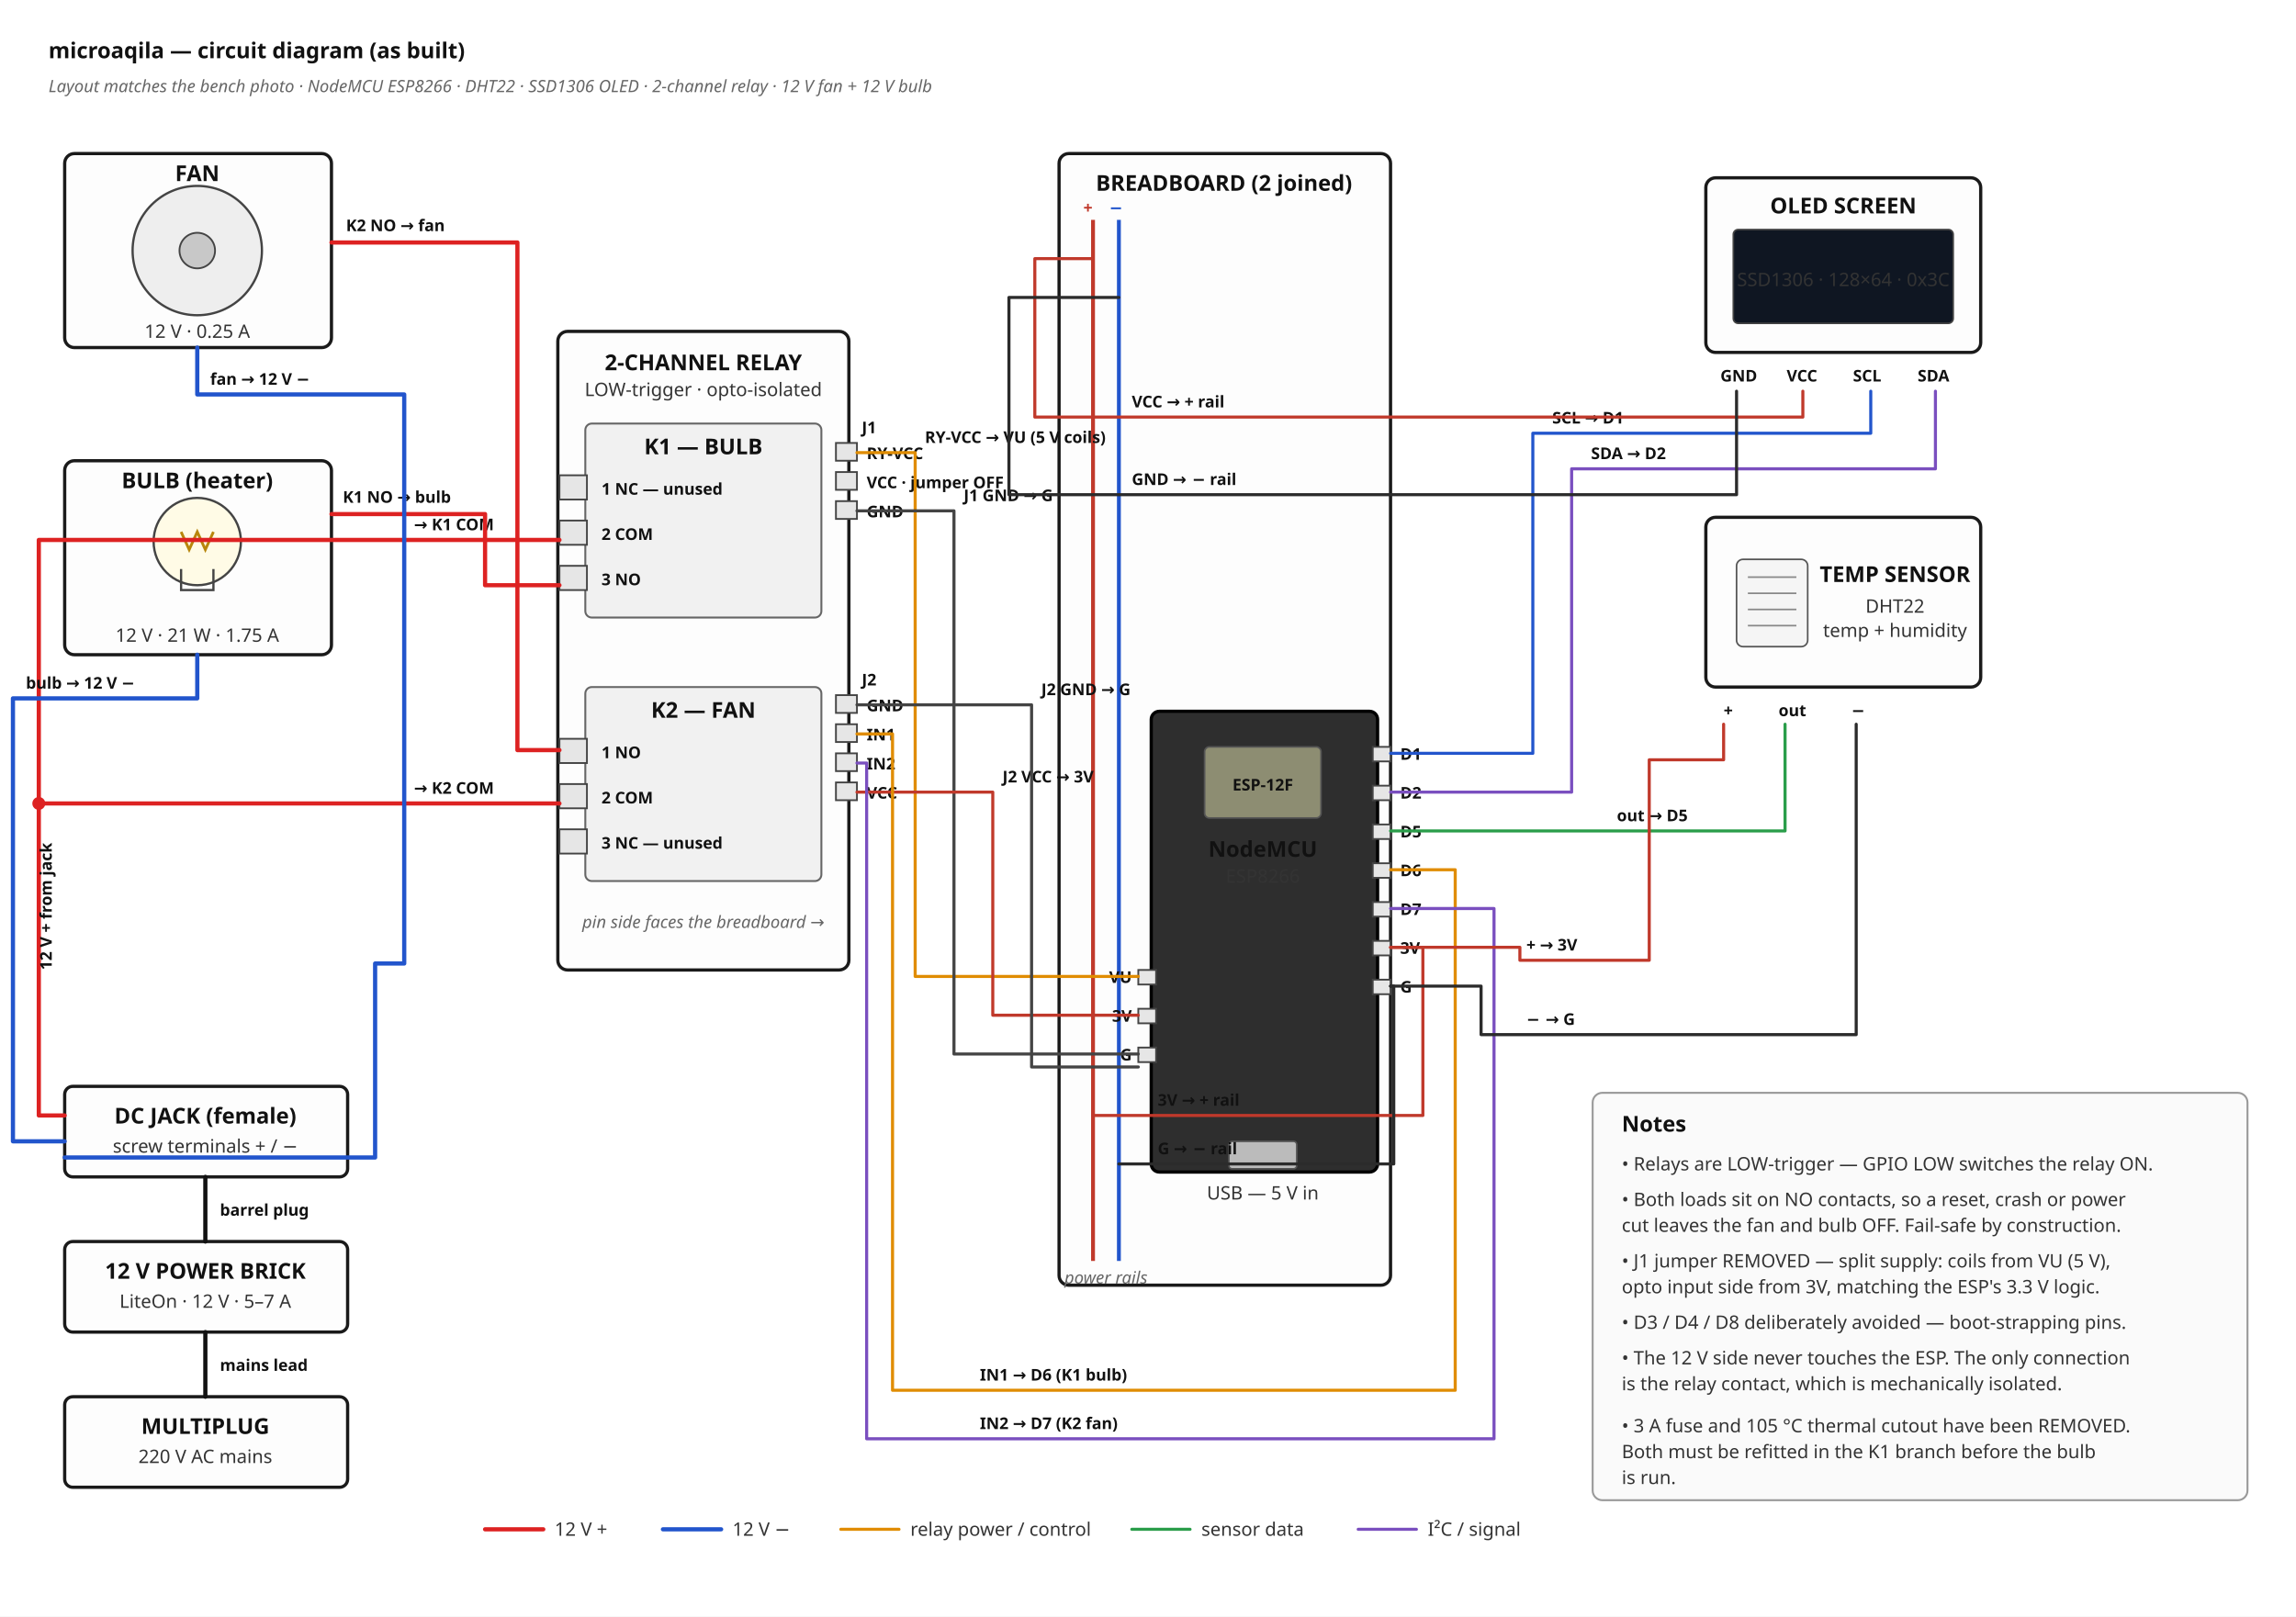
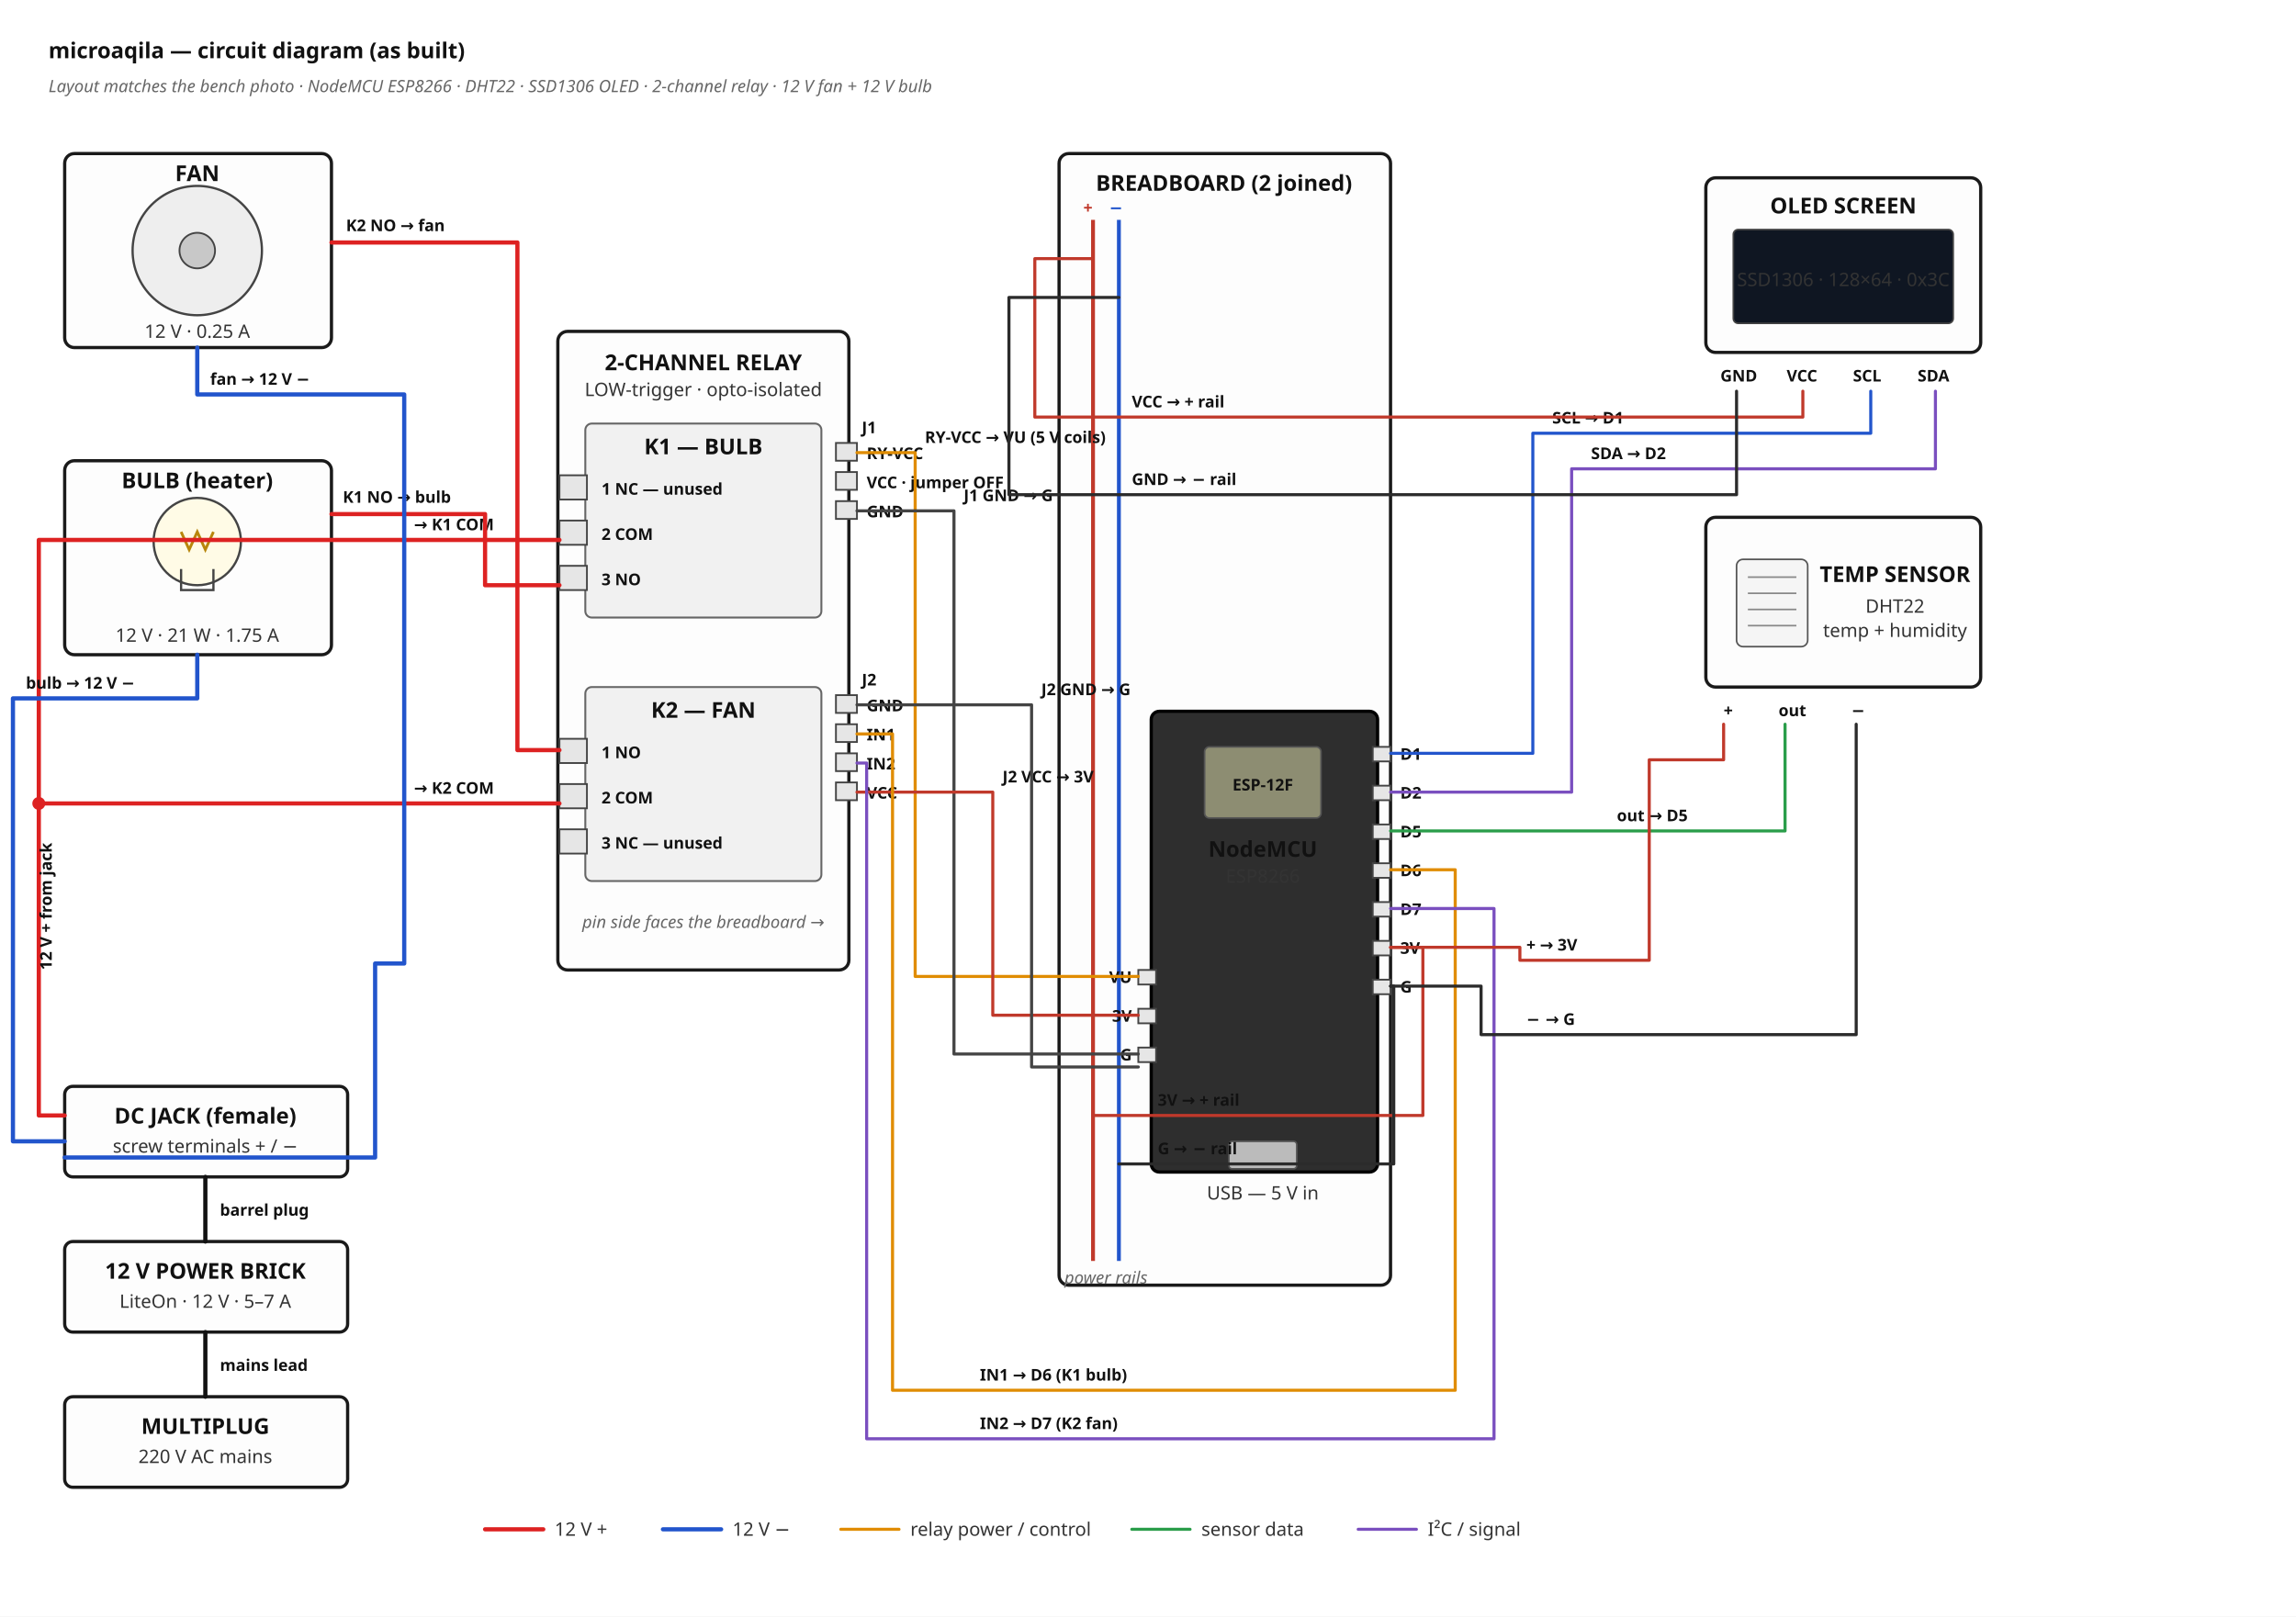
<svg xmlns="http://www.w3.org/2000/svg" viewBox="0 0 1420 1000" width="1420" height="1000" font-family="Segoe UI, system-ui, sans-serif">
  <style>
  .t   { font-size:13.5px; font-weight:700; fill:#111 }
  .s   { font-size:11.5px; fill:#333 }
  .p   { font-size:10px; fill:#111; font-weight:700 }
  .lb  { font-size:10px; font-weight:700 }
  .n   { font-size:10.5px; fill:#666; font-style:italic }
  .box { fill:#fdfdfd; stroke:#1a1a1a; stroke-width:2 }
  .sub { fill:#f1f1f1; stroke:#666; stroke-width:1.2 }
  .pad { fill:#e6e6e6; stroke:#444; stroke-width:1.1 }
  .w   { fill:none; stroke-width:2.6; stroke-linejoin:round; stroke-linecap:round }
  .c   { fill:none; stroke-width:1.9; stroke-linejoin:round; stroke-linecap:round }
</style>
  <rect width="1420" height="1000" fill="#ffffff" />
  <text x="30" y="36" class="t" font-size="20">microaqila — circuit diagram (as built)</text>
  <text x="30" y="57" class="n">Layout matches the bench photo · NodeMCU ESP8266 · DHT22 · SSD1306 OLED · 2-channel relay · 12 V fan + 12 V bulb</text>
  <rect x="40" y="95" width="165" height="120" rx="6" class="box" />
  <circle cx="122" cy="155" r="40" fill="#eee" stroke="#444" stroke-width="1.4" />
  <circle cx="122" cy="155" r="11" fill="#c8c8c8" stroke="#444" stroke-width="1.1" />
  <text x="122" y="112" class="t" text-anchor="middle">FAN</text>
  <text x="122" y="209" class="s" text-anchor="middle">12 V · 0.25 A</text>
  <rect x="40" y="285" width="165" height="120" rx="6" class="box" />
  <circle cx="122" cy="335" r="27" fill="#fffbe6" stroke="#444" stroke-width="1.4" />
  <path d="M112 352 v13 h20 v-13" fill="none" stroke="#444" stroke-width="1.4" />
  <path d="M112 329 l5 11 l5 -11 l5 11 l5 -11" fill="none" stroke="#b8860b" stroke-width="1.7" />
  <text x="122" y="302" class="t" text-anchor="middle">BULB (heater)</text>
  <text x="122" y="397" class="s" text-anchor="middle">12 V · 21 W · 1.75 A</text>
  <rect x="40" y="672" width="175" height="56" rx="5" class="box" />
  <text x="127" y="695" class="t" text-anchor="middle">DC JACK (female)</text>
  <text x="127" y="713" class="s" text-anchor="middle">screw terminals + / −</text>
  <rect x="40" y="768" width="175" height="56" rx="5" class="box" />
  <text x="127" y="791" class="t" text-anchor="middle">12 V POWER BRICK</text>
  <text x="127" y="809" class="s" text-anchor="middle">LiteOn · 12 V · 5–7 A</text>
  <rect x="40" y="864" width="175" height="56" rx="5" class="box" />
  <text x="127" y="887" class="t" text-anchor="middle">MULTIPLUG</text>
  <text x="127" y="905" class="s" text-anchor="middle">220 V AC mains</text>
  <line x1="127" y1="728" x2="127" y2="768" class="w" stroke="#111" />
  <text x="136" y="752" class="p">barrel plug</text>
  <line x1="127" y1="824" x2="127" y2="864" class="w" stroke="#111" />
  <text x="136" y="848" class="p">mains lead</text>
  <rect x="345" y="205" width="180" height="395" rx="6" class="box" />
  <text x="435" y="229" class="t" text-anchor="middle">2-CHANNEL RELAY</text>
  <text x="435" y="245" class="s" text-anchor="middle">LOW-trigger · opto-isolated</text>
  <rect x="362" y="262" width="146" height="120" rx="4" class="sub" />
  <text x="435" y="281" class="t" text-anchor="middle" font-size="12.5">K1 — BULB</text>
  <rect x="346" y="294" width="17" height="15" class="pad" />
  <text x="372" y="306" class="p" fill="#888">1  NC — unused</text>
  <rect x="346" y="322" width="17" height="15" class="pad" />
  <text x="372" y="334" class="p">2  COM</text>
  <rect x="346" y="350" width="17" height="15" class="pad" />
  <text x="372" y="362" class="p">3  NO</text>
  <rect x="362" y="425" width="146" height="120" rx="4" class="sub" />
  <text x="435" y="444" class="t" text-anchor="middle" font-size="12.5">K2 — FAN</text>
  <rect x="346" y="457" width="17" height="15" class="pad" />
  <text x="372" y="469" class="p">1  NO</text>
  <rect x="346" y="485" width="17" height="15" class="pad" />
  <text x="372" y="497" class="p">2  COM</text>
  <rect x="346" y="513" width="17" height="15" class="pad" />
  <text x="372" y="525" class="p" fill="#888">3  NC — unused</text>
  <text x="435" y="574" class="n" text-anchor="middle">pin side faces the breadboard →</text>
  <text x="533" y="268" class="p">J1</text>
  <rect x="517" y="274" width="13" height="11" class="pad" />
  <text x="536" y="284" class="p">RY-VCC</text>
  <rect x="517" y="292" width="13" height="11" class="pad" />
  <text x="536" y="302" class="p" fill="#888">VCC · jumper OFF</text>
  <rect x="517" y="310" width="13" height="11" class="pad" />
  <text x="536" y="320" class="p">GND</text>
  <text x="533" y="424" class="p">J2</text>
  <rect x="517" y="430" width="13" height="11" class="pad" />
  <text x="536" y="440" class="p">GND</text>
  <rect x="517" y="448" width="13" height="11" class="pad" />
  <text x="536" y="458" class="p">IN1</text>
  <rect x="517" y="466" width="13" height="11" class="pad" />
  <text x="536" y="476" class="p">IN2</text>
  <rect x="517" y="484" width="13" height="11" class="pad" />
  <text x="536" y="494" class="p">VCC</text>
  <rect x="655" y="95" width="205" height="700" rx="6" class="box" />
  <text x="757" y="118" class="t" text-anchor="middle">BREADBOARD (2 joined)</text>
  <line x1="676" y1="136" x2="676" y2="780" stroke="#c0392b" stroke-width="2.4" />
  <text x="670" y="132" class="lb" fill="#c0392b">+</text>
  <line x1="692" y1="136" x2="692" y2="780" stroke="#2255cc" stroke-width="2.4" />
  <text x="686" y="132" class="lb" fill="#2255cc">−</text>
  <text x="684" y="794" class="n" text-anchor="middle">power rails</text>
  <rect x="712" y="440" width="140" height="285" rx="5" fill="#2e2e2e" stroke="#000" stroke-width="2" />
  <rect x="745" y="462" width="72" height="44" rx="3" fill="#8d8d72" stroke="#555" />
  <text x="781" y="489" class="p" text-anchor="middle">ESP-12F</text>
  <text x="781" y="530" class="t" fill="#fff" text-anchor="middle" font-size="12.5">NodeMCU</text>
  <text x="781" y="546" class="s" fill="#ddd" text-anchor="middle">ESP8266</text>
  <rect x="760" y="706" width="42" height="17" rx="2" fill="#bbb" stroke="#555" />
  <text x="781" y="742" class="s" text-anchor="middle">USB — 5 V in</text>
  <rect x="704" y="600" width="11" height="9" class="pad" />
  <text x="700" y="608" class="p" text-anchor="end">VU</text>
  <rect x="704" y="624" width="11" height="9" class="pad" />
  <text x="700" y="632" class="p" text-anchor="end">3V</text>
  <rect x="704" y="648" width="11" height="9" class="pad" />
  <text x="700" y="656" class="p" text-anchor="end">G</text>
  <rect x="849" y="462" width="11" height="9" class="pad" />
  <text x="866" y="470" class="p">D1</text>
  <rect x="849" y="486" width="11" height="9" class="pad" />
  <text x="866" y="494" class="p">D2</text>
  <rect x="849" y="510" width="11" height="9" class="pad" />
  <text x="866" y="518" class="p">D5</text>
  <rect x="849" y="534" width="11" height="9" class="pad" />
  <text x="866" y="542" class="p">D6</text>
  <rect x="849" y="558" width="11" height="9" class="pad" />
  <text x="866" y="566" class="p">D7</text>
  <rect x="849" y="582" width="11" height="9" class="pad" />
  <text x="866" y="590" class="p">3V</text>
  <rect x="849" y="606" width="11" height="9" class="pad" />
  <text x="866" y="614" class="p">G</text>
  <rect x="1055" y="110" width="170" height="108" rx="6" class="box" />
  <rect x="1072" y="142" width="136" height="58" rx="3" fill="#0f1622" stroke="#444" />
  <text x="1140" y="132" class="t" text-anchor="middle">OLED SCREEN</text>
  <text x="1140" y="177" class="s" fill="#8ab" text-anchor="middle">SSD1306 · 128×64 · 0x3C</text>
  <text x="1064" y="236" class="p">GND</text>
  <text x="1105" y="236" class="p">VCC</text>
  <text x="1146" y="236" class="p">SCL</text>
  <text x="1186" y="236" class="p">SDA</text>
  <rect x="1055" y="320" width="170" height="105" rx="6" class="box" />
  <rect x="1074" y="346" width="44" height="54" rx="4" fill="#f5f5f5" stroke="#555" />
  <line x1="1081" y1="357" x2="1111" y2="357" stroke="#888" />
  <line x1="1081" y1="367" x2="1111" y2="367" stroke="#888" />
  <line x1="1081" y1="377" x2="1111" y2="377" stroke="#888" />
  <line x1="1081" y1="387" x2="1111" y2="387" stroke="#888" />
  <text x="1172" y="360" class="t" text-anchor="middle">TEMP SENSOR</text>
  <text x="1172" y="379" class="s" text-anchor="middle">DHT22</text>
  <text x="1172" y="394" class="s" text-anchor="middle">temp + humidity</text>
  <text x="1066" y="443" class="p">+</text>
  <text x="1100" y="443" class="p">out</text>
  <text x="1145" y="443" class="p">−</text>
  <polyline points="40,690 24,690 24,334 346,334" class="w" stroke="#d22" />
  <polyline points="24,497 346,497" class="w" stroke="#d22" />
  <circle cx="24" cy="497" r="4" fill="#d22" />
  <text x="32" y="600" class="p" fill="#a11" transform="rotate(-90 32 600)">12 V +  from jack</text>
  <text x="256" y="328" class="p" fill="#a11">→ K1 COM</text>
  <text x="256" y="491" class="p" fill="#a11">→ K2 COM</text>
  <polyline points="346,362 300,362 300,318 205,318" class="w" stroke="#d22" />
  <rect x="209" y="300" width="80" height="14" fill="#fff" />
  <text x="212" y="311" class="p" fill="#a11">K1 NO → bulb</text>
  <polyline points="346,464 320,464 320,150 205,150" class="w" stroke="#d22" />
  <text x="214" y="143" class="p" fill="#a11">K2 NO → fan</text>
  <polyline points="122,405 122,432 8,432 8,706 40,706" class="w" stroke="#2255cc" />
  <text x="16" y="426" class="p" fill="#2255cc">bulb → 12 V −</text>
  <polyline points="122,215 122,244 250,244 250,596 232,596 232,716 40,716" class="w" stroke="#2255cc" />
  <text x="130" y="238" class="p" fill="#2255cc">fan → 12 V −</text>
  <polyline points="530,280 566,280 566,604 704,604" class="c" stroke="#e08c00" />
  <text x="572" y="274" class="p" fill="#9c6000">RY-VCC → VU  (5 V coils)</text>
  <polyline points="530,316 590,316 590,652 704,652" class="c" stroke="#444" />
  <text x="596" y="310" class="p">J1 GND → G</text>
  <polyline points="530,490 614,490 614,628 704,628" class="c" stroke="#c0392b" />
  <text x="620" y="484" class="p" fill="#922">J2 VCC → 3V</text>
  <polyline points="530,436 638,436 638,660 704,660" class="c" stroke="#444" />
  <text x="644" y="430" class="p">J2 GND → G</text>
  <polyline points="530,454 552,454 552,860 900,860 900,538 860,538" class="c" stroke="#e08c00" />
  <text x="606" y="854" class="p" fill="#9c6000">IN1 → D6   (K1 bulb)</text>
  <polyline points="530,472 536,472 536,890 924,890 924,562 860,562" class="c" stroke="#7a4fbf" />
  <text x="606" y="884" class="p" fill="#5a3a90">IN2 → D7   (K2 fan)</text>
  <polyline points="1157,242 1157,268 948,268 948,466 860,466" class="c" stroke="#2255cc" />
  <text x="960" y="262" class="p" fill="#2255cc">SCL → D1</text>
  <polyline points="1197,242 1197,290 972,290 972,490 860,490" class="c" stroke="#7a4fbf" />
  <text x="984" y="284" class="p" fill="#5a3a90">SDA → D2</text>
  <polyline points="1115,242 1115,258 640,258 640,160 676,160" class="c" stroke="#c0392b" />
  <text x="700" y="252" class="p" fill="#922">VCC → + rail</text>
  <polyline points="1074,242 1074,306 624,306 624,184 692,184" class="c" stroke="#2b2b2b" />
  <text x="700" y="300" class="p">GND → − rail</text>
  <polyline points="860,586 880,586 880,690 676,690" class="c" stroke="#c0392b" />
  <text x="716" y="684" class="p" fill="#922">3V → + rail</text>
  <polyline points="860,610 862,610 862,720 692,720" class="c" stroke="#2b2b2b" />
  <text x="716" y="714" class="p">G → − rail</text>
  <polyline points="1104,448 1104,514 996,514 996,514 860,514" class="c" stroke="#2a9d4a" />
  <text x="1000" y="508" class="p" fill="#1a7a34">out → D5</text>
  <polyline points="1066,448 1066,470 1020,470 1020,594 940,594 940,586 860,586" class="c" stroke="#c0392b" />
  <text x="944" y="588" class="p" fill="#922">+ → 3V</text>
  <polyline points="1148,448 1148,640 916,640 916,610 860,610" class="c" stroke="#2b2b2b" />
  <text x="944" y="634" class="p">− → G</text>
-   <rect x="985" y="676" width="405" height="252" rx="6" fill="#fafafa" stroke="#999" stroke-width="1.2" />
-   <text x="1003" y="700" class="t">Notes</text>
-   <text x="1003" y="724" class="s">• Relays are LOW-trigger — GPIO LOW switches the relay ON.</text>
-   <text x="1003" y="746" class="s">• Both loads sit on NO contacts, so a reset, crash or power</text>
-   <text x="1003" y="762" class="s">   cut leaves the fan and bulb OFF. Fail-safe by construction.</text>
-   <text x="1003" y="784" class="s">• J1 jumper REMOVED — split supply: coils from VU (5 V),</text>
-   <text x="1003" y="800" class="s">   opto input side from 3V, matching the ESP's 3.3 V logic.</text>
-   <text x="1003" y="822" class="s">• D3 / D4 / D8 deliberately avoided — boot-strapping pins.</text>
-   <text x="1003" y="844" class="s">• The 12 V side never touches the ESP. The only connection</text>
-   <text x="1003" y="860" class="s">   is the relay contact, which is mechanically isolated.</text>
-   <text x="1003" y="886" class="s" fill="#a11">• 3 A fuse and 105 °C thermal cutout have been REMOVED.</text>
-   <text x="1003" y="902" class="s" fill="#a11">   Both must be refitted in the K1 branch before the bulb</text>
-   <text x="1003" y="918" class="s" fill="#a11">   is run.</text>
  <line x1="300" y1="946" x2="336" y2="946" class="w" stroke="#d22" />
  <text x="343" y="950" class="s">12 V +</text>
  <line x1="410" y1="946" x2="446" y2="946" class="w" stroke="#2255cc" />
  <text x="453" y="950" class="s">12 V −</text>
  <line x1="520" y1="946" x2="556" y2="946" class="c" stroke="#e08c00" />
  <text x="563" y="950" class="s">relay power / control</text>
  <line x1="700" y1="946" x2="736" y2="946" class="c" stroke="#2a9d4a" />
  <text x="743" y="950" class="s">sensor data</text>
  <line x1="840" y1="946" x2="876" y2="946" class="c" stroke="#7a4fbf" />
  <text x="883" y="950" class="s">I²C / signal</text>
</svg>
